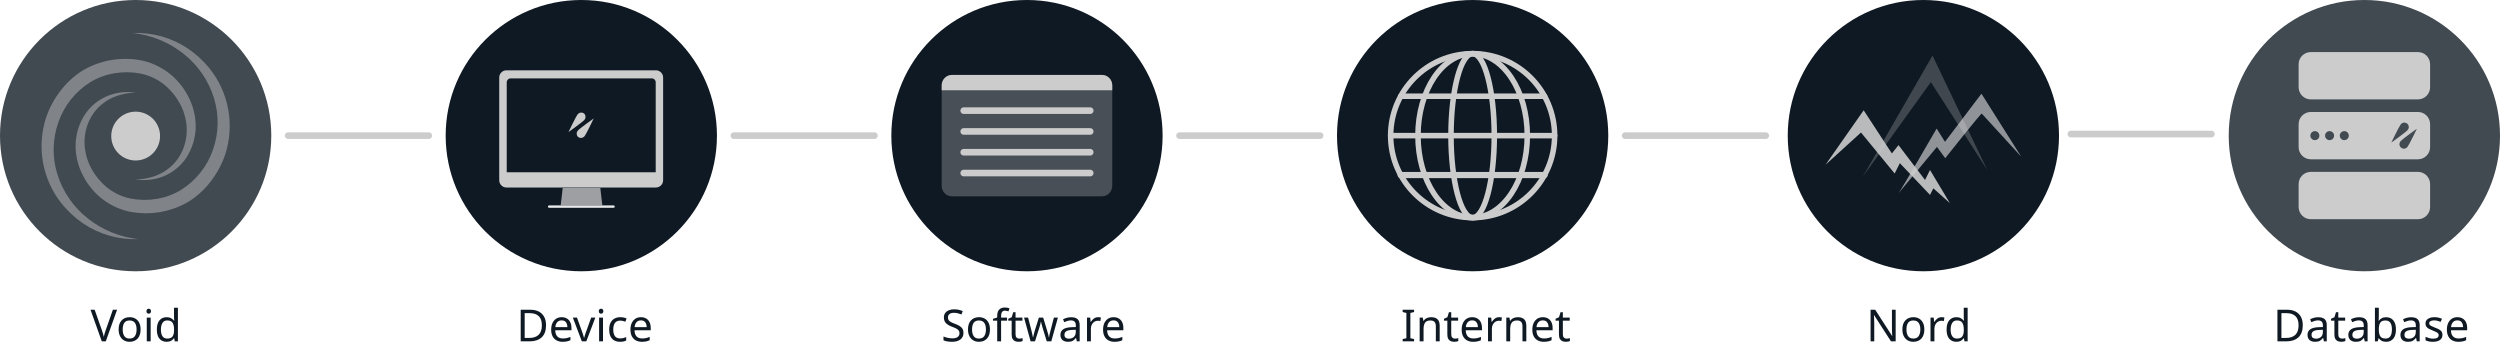
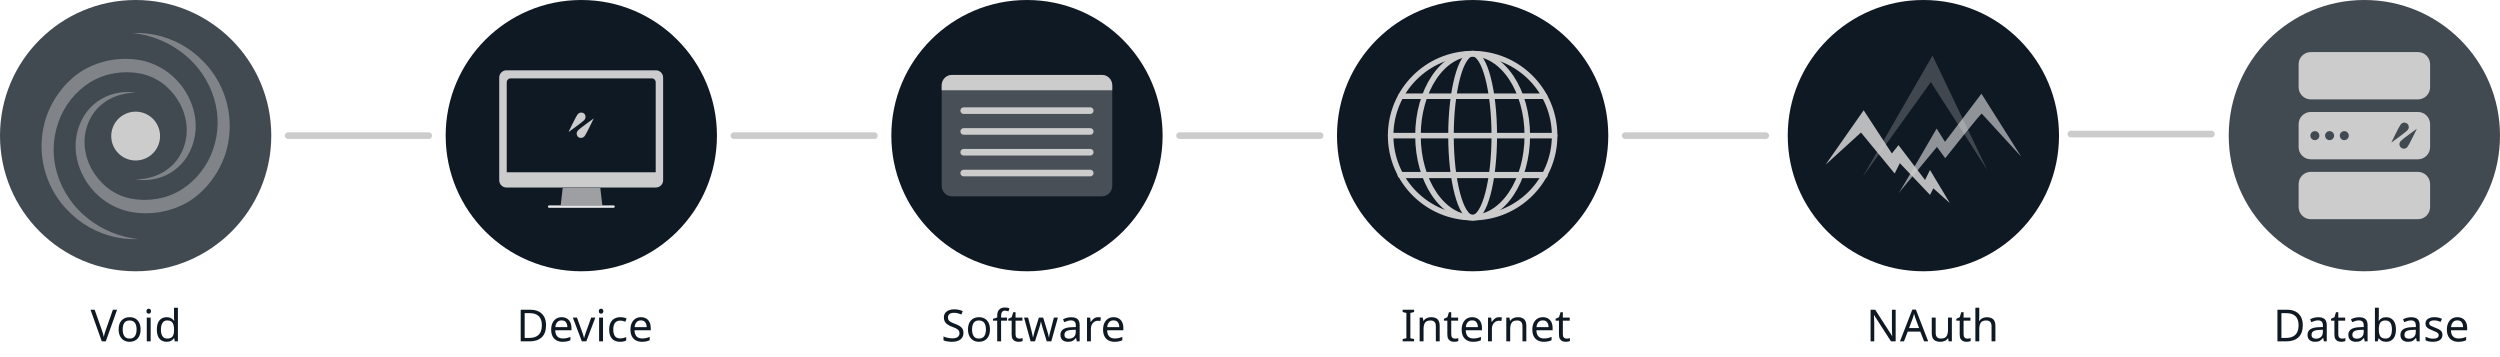
<svg xmlns="http://www.w3.org/2000/svg" viewBox="0 0 903.14 128.83">
  <defs>
    <style>.cls-1,.cls-2{fill:#0f1923;}.cls-2{opacity:0.79;}.cls-10,.cls-11,.cls-3,.cls-9{fill:none;stroke:#ccc;stroke-linecap:round;stroke-miterlimit:10;}.cls-3{stroke-width:2.4px;}.cls-4{opacity:0.45;}.cls-14,.cls-5,.cls-6,.cls-8{fill:#ccc;}.cls-6{opacity:0.75;}.cls-7{fill:#e8e9eb;}.cls-12,.cls-8{opacity:0.3;}.cls-9{stroke-width:2.39px;}.cls-10{stroke-width:2px;}.cls-11{stroke-width:2.25px;}.cls-12{fill:#b3b3b3;}.cls-13{fill:#e6e6e6;opacity:0.6;}.cls-14{opacity:0.9;}.cls-15{font-size:16px;font-family:MicrosoftTaiLe, Microsoft Tai Le;fill:#0f1923;}</style>
  </defs>
  <g id="Layer_2" data-name="Layer 2">
    <g id="Layer_1-2" data-name="Layer 1">
      <circle class="cls-1" cx="210" cy="49" r="49" />
      <circle class="cls-1" cx="694.83" cy="49" r="49" />
      <circle class="cls-1" cx="532" cy="49" r="49" />
      <circle class="cls-1" cx="371" cy="49" r="49" />
      <circle class="cls-2" cx="49" cy="49" r="49" />
      <circle class="cls-2" cx="854.14" cy="49" r="49" />
      <line class="cls-3" x1="104.11" y1="49" x2="154.89" y2="49" />
      <line class="cls-3" x1="265.11" y1="49" x2="315.89" y2="49" />
      <line class="cls-3" x1="426.11" y1="49" x2="476.89" y2="49" />
      <line class="cls-3" x1="587.11" y1="49" x2="637.89" y2="49" />
      <line class="cls-3" x1="748.11" y1="48.43" x2="798.89" y2="48.43" />
      <g class="cls-4">
        <path class="cls-5" d="M49.13,33.5a19.75,19.75,0,0,0-5.05.61,18.2,18.2,0,0,0-4.65,1.79,17.79,17.79,0,0,0-3.9,2.93,16.86,16.86,0,0,0-2.85,3.87,18.53,18.53,0,0,0-2.14,9.18,20.33,20.33,0,0,0,2.47,9A23.26,23.26,0,0,0,39,68a20.25,20.25,0,0,0,8.33,3.76,26.32,26.32,0,0,0,9.32.08,24.46,24.46,0,0,0,8.7-3.2A27.88,27.88,0,0,0,76.9,54.19a29.81,29.81,0,0,0,.39-18.79A32.79,32.79,0,0,0,66.4,19.5,35.66,35.66,0,0,0,48,11.92a33.47,33.47,0,0,1,19.87,5.6,36.68,36.68,0,0,1,7.85,7.22,33.31,33.31,0,0,1,5.66,31,33.29,33.29,0,0,1-5.18,9.71,29.72,29.72,0,0,1-3.75,4.1A28.15,28.15,0,0,1,68,72.93a30.48,30.48,0,0,1-21.61,3.45,24.82,24.82,0,0,1-10.07-5,25.44,25.44,0,0,1-6.75-8.78,23,23,0,0,1-2.25-10.79,21.13,21.13,0,0,1,3.31-10.39,18.2,18.2,0,0,1,8.26-6.79A19.36,19.36,0,0,1,49.13,33.5Z" />
      </g>
      <g class="cls-4">
        <path class="cls-5" d="M48.87,64.81a19.75,19.75,0,0,0,5.05-.61,18.2,18.2,0,0,0,4.65-1.79,17.79,17.79,0,0,0,3.9-2.93,16.86,16.86,0,0,0,2.85-3.87,18.53,18.53,0,0,0,2.14-9.18,20.33,20.33,0,0,0-2.47-9,23.26,23.26,0,0,0-6-7.12,20.25,20.25,0,0,0-8.33-3.76,26.32,26.32,0,0,0-9.32-.08,24.46,24.46,0,0,0-8.7,3.2A27.88,27.88,0,0,0,21.1,44.13a29.81,29.81,0,0,0-.39,18.79A32.79,32.79,0,0,0,31.6,78.82,35.66,35.66,0,0,0,50,86.39a33.47,33.47,0,0,1-19.87-5.6,36.68,36.68,0,0,1-7.85-7.22,33.31,33.31,0,0,1-5.66-31,33.29,33.29,0,0,1,5.18-9.71,29.72,29.72,0,0,1,3.75-4.1A28.15,28.15,0,0,1,30,25.38a30.48,30.48,0,0,1,21.61-3.45,24.82,24.82,0,0,1,10.07,5,25.44,25.44,0,0,1,6.75,8.78,23,23,0,0,1,2.25,10.79,21.13,21.13,0,0,1-3.31,10.39,18.2,18.2,0,0,1-8.26,6.79A19.36,19.36,0,0,1,48.87,64.81Z" />
      </g>
      <circle class="cls-5" cx="49" cy="49.16" r="8.82" transform="translate(-17.06 70.44) rotate(-62.95)" />
      <rect class="cls-5" x="180.35" y="25.4" width="59.21" height="42.34" rx="2.61" ry="2.61" />
      <polyline class="cls-6" points="202.55 74.2 203.28 67.9 216.87 67.9 217.6 74.2" />
      <rect class="cls-7" x="197.94" y="74.21" width="24.14" height="0.85" rx="0.42" ry="0.42" />
      <path class="cls-1" d="M184.47,28.31h51a1.41,1.41,0,0,1,1.41,1.41v32.5a0,0,0,0,1,0,0H183.06a0,0,0,0,1,0,0V29.72A1.41,1.41,0,0,1,184.47,28.31Z" />
      <path class="cls-5" d="M211,41a1.67,1.67,0,0,0-2.33.33c-.62.74-3.3,6.38-3.3,6.38s5.09-3.62,5.71-4.36A1.67,1.67,0,0,0,211,41Z" />
      <path class="cls-5" d="M208.86,49.49a1.67,1.67,0,0,1-.08-2.35c.62-.74,5.71-4.36,5.71-4.36s-2.68,5.64-3.3,6.38A1.67,1.67,0,0,1,208.86,49.49Z" />
      <rect class="cls-8" x="340.19" y="27.06" width="61.62" height="43.87" rx="3.75" ry="3.75" />
      <path class="cls-5" d="M343.95,27.06h54.11a3.75,3.75,0,0,1,3.75,3.75V32.6a0,0,0,0,1,0,0H340.19a0,0,0,0,1,0,0V30.82A3.75,3.75,0,0,1,343.95,27.06Z" />
      <line class="cls-9" x1="348.15" y1="39.97" x2="393.85" y2="39.97" />
      <line class="cls-9" x1="348.15" y1="47.49" x2="393.85" y2="47.49" />
      <line class="cls-9" x1="348.15" y1="55" x2="393.85" y2="55" />
      <line class="cls-9" x1="348.15" y1="62.51" x2="393.85" y2="62.51" />
      <circle class="cls-10" cx="532" cy="49" r="29.62" />
      <ellipse class="cls-10" cx="532" cy="49" rx="7.82" ry="29.62" />
      <ellipse class="cls-10" cx="532" cy="49" rx="19.75" ry="29.62" />
      <line class="cls-10" x1="502.38" y1="49" x2="561.62" y2="49" />
      <line class="cls-10" x1="506.01" y1="34.77" x2="557.99" y2="34.77" />
      <line class="cls-11" x1="506.01" y1="63.23" x2="557.99" y2="63.23" />
      <polygon class="cls-12" points="672.96 63.81 698.13 20.07 717.91 61.42 697.53 29.66 672.96 63.81" />
      <path class="cls-13" d="M715.93,41.05c0-.6-13.2,16.09-13.2,16.09l-3-4.07L685.85,69.81c.6-.6,13.78-23.37,13.78-23.37l3,4.79,13.18-17.38,14.38,22.77Z" />
      <polygon class="cls-14" points="659.48 59.52 673.26 39.84 683.45 55.43 685.85 52.43 695.43 65.01 697.23 61.42 704.42 73.4 698.43 68.03 697.23 70.41 686.33 58.94 684.46 62.69 672.29 47.87 659.48 59.52" />
      <rect class="cls-5" x="830.39" y="62.09" width="47.5" height="17.1" rx="4.4" ry="4.4" />
      <rect class="cls-5" x="830.39" y="18.81" width="47.5" height="17.1" rx="4.4" ry="4.4" />
      <path class="cls-5" d="M873.49,40.45h-38.7a4.41,4.41,0,0,0-4.4,4.4v8.3a4.41,4.41,0,0,0,4.4,4.4h38.7a4.41,4.41,0,0,0,4.4-4.4v-8.3A4.41,4.41,0,0,0,873.49,40.45ZM836.26,50.63A1.63,1.63,0,1,1,837.89,49,1.63,1.63,0,0,1,836.26,50.63Zm5.31,0A1.63,1.63,0,1,1,843.21,49,1.63,1.63,0,0,1,841.57,50.63Zm5.31,0A1.63,1.63,0,1,1,848.52,49,1.63,1.63,0,0,1,846.89,50.63ZM867.24,45a1.61,1.61,0,1,1,2.45,2.06c-.63.75-5.81,4.44-5.81,4.44S866.61,45.8,867.24,45ZM869.76,53a1.61,1.61,0,1,1-2.45-2.06c.63-.75,5.81-4.44,5.81-4.44S870.39,52.2,869.76,53Z" />
    </g>
    <g id="Text">
      <text class="cls-15" transform="translate(32.7 123.32)">Void</text>
      <text class="cls-15" transform="translate(186.56 123.32)">Device</text>
-       <text class="cls-15" transform="translate(674.21 123.32)">Nord</text>
+       <text class="cls-15" transform="translate(674.21 123.32)">NAuth</text>
      <text class="cls-15" transform="translate(506.08 123.32)">Internet</text>
      <text class="cls-15" transform="translate(340.03 123.32)">Software</text>
      <text class="cls-15" transform="translate(821.19 123.32)">Database</text>
    </g>
  </g>
</svg>
